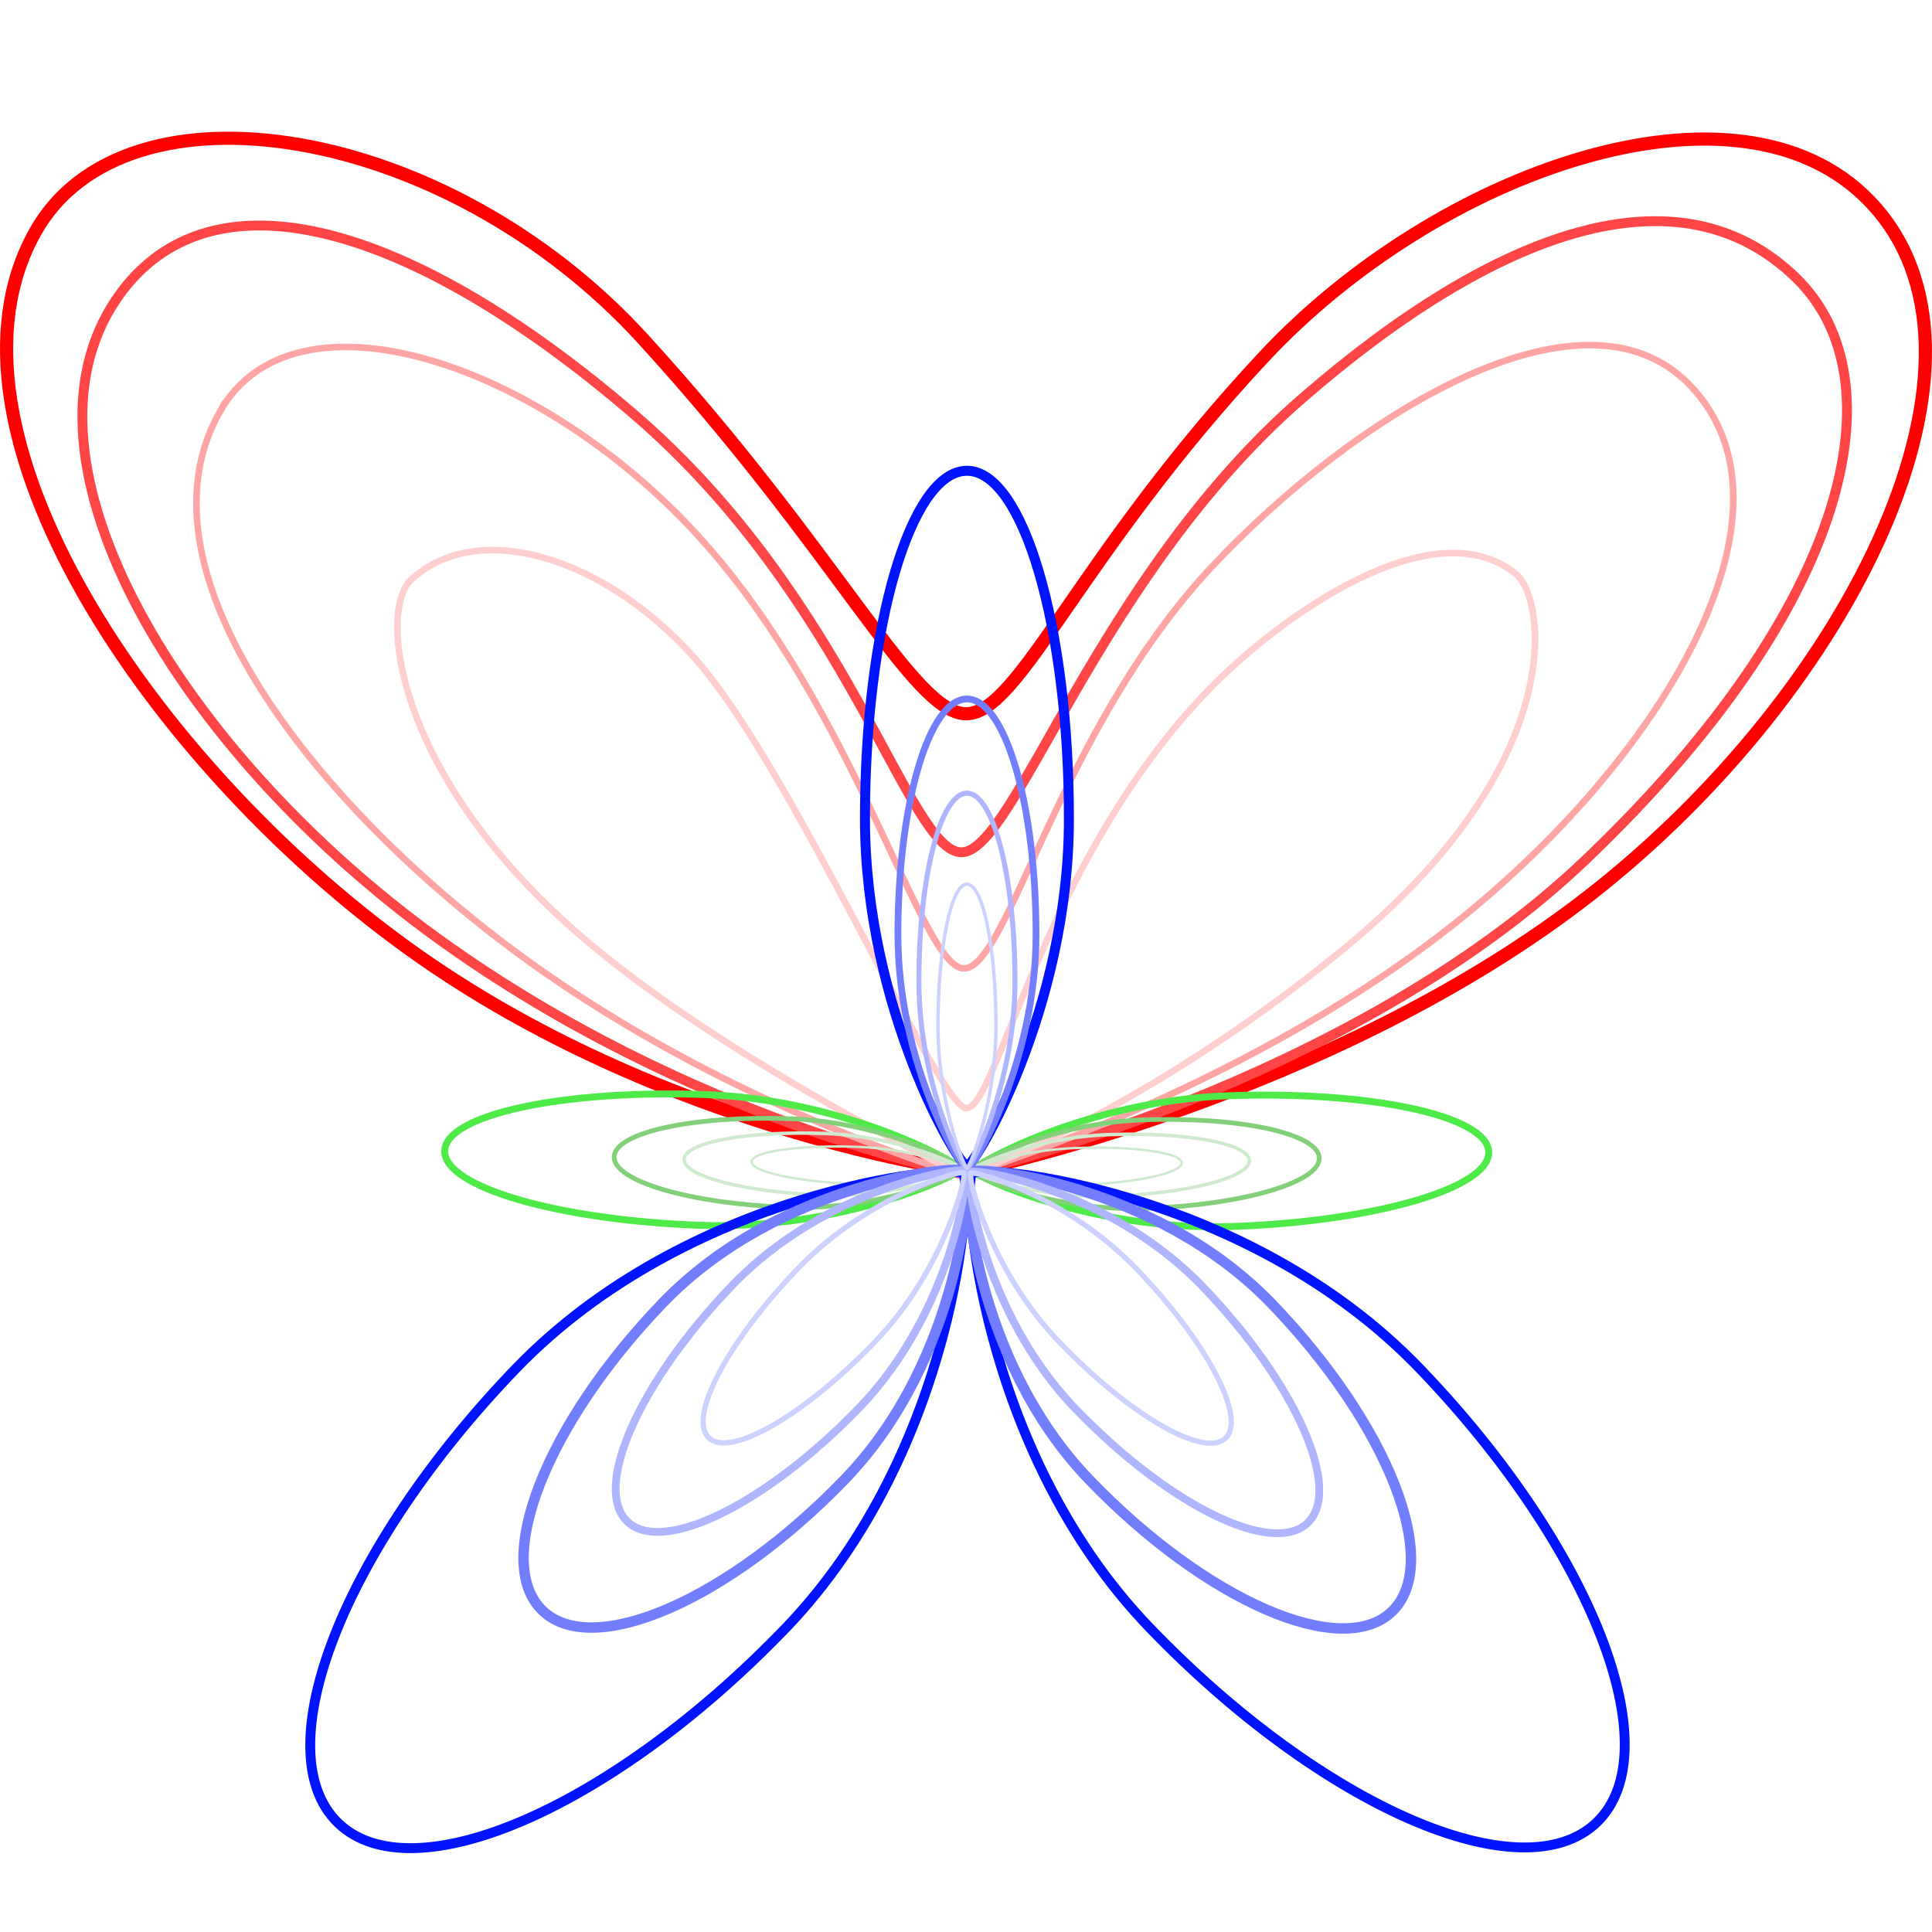
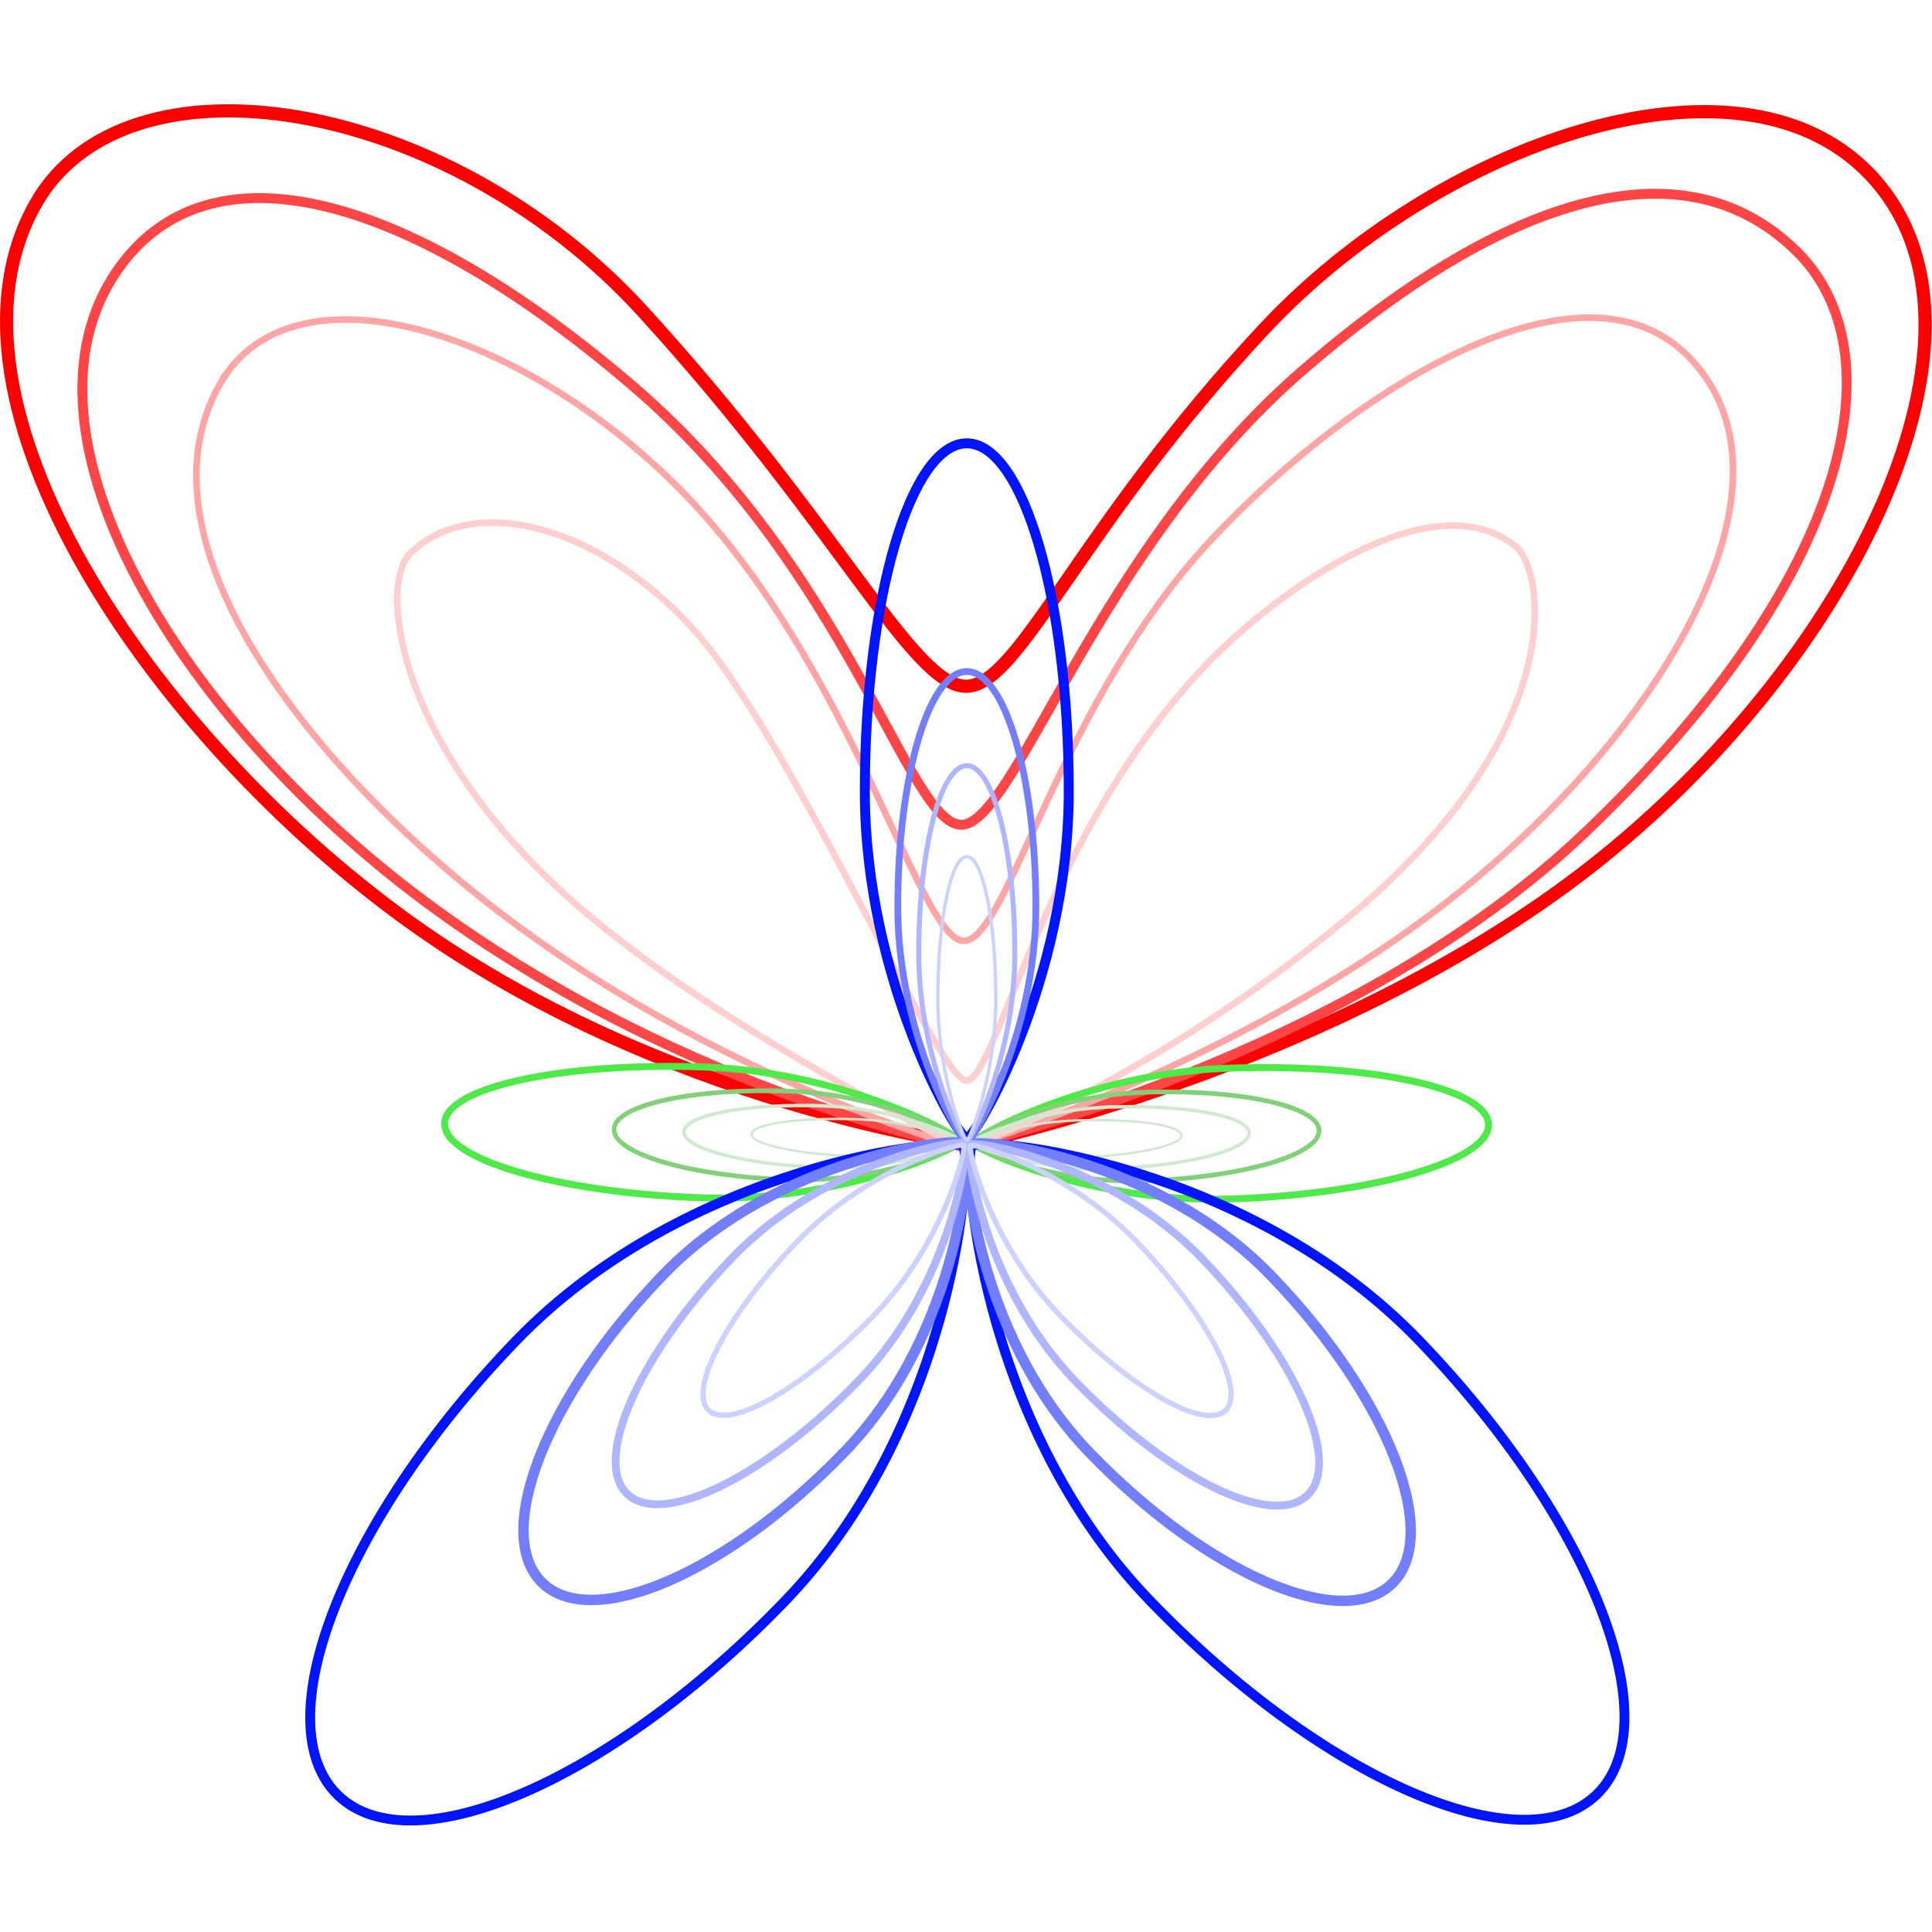
- <svg xmlns="http://www.w3.org/2000/svg" width="293.846" height="293.85" id="svg2" version="1.1">
+ <svg xmlns="http://www.w3.org/2000/svg" width="100" height="100" id="svg2" version="1.1">
  <defs id="defs4" />
-   <g id="layer1" transform="translate(-218.7274,-206.998)">
-     <path style="fill:none;stroke:#ff0000;stroke-width:2;stroke-linecap:butt;stroke-linejoin:miter;stroke-miterlimit:4;stroke-opacity:1;stroke-dasharray:none" d="m 224.124,242.212 c 13.75,-24.385 62.58,-16.294 92.342,16.275 29.762,32.568 41.126,57.069 49.221,57.069 8.095,0 17.172,-24.199 45.311,-54.328 26.281,-28.14 71.93,-44.491 92.037,-23.69 22.688,23.471 -2.733,74.439 -42.234,105.408 -39.501,30.969 -94.76,42.275 -94.76,42.275 0,0 -46.478,-5.968 -85.352,-34.054 -38.874,-28.086 -73.465,-78.983 -56.565,-108.954 z" id="path3913-2" />
-     <path style="fill:none;stroke:#ff4545;stroke-width:1.5;stroke-linecap:butt;stroke-linejoin:miter;stroke-miterlimit:4;stroke-opacity:1;stroke-dasharray:none" d="m 236.624,252.212 c 14.178,-20.338 44.924,-11.019 78.413,17.703 32.976,28.283 41.84,66.712 49.935,66.712 8.095,0 20.626,-41.924 51.74,-68.971 29.495,-25.64 57.46,-35.74 75.251,-18.333 15.569,15.233 8.695,49.439 -31.877,88.265 -36.264,34.703 -94.866,48.011 -94.866,48.011 0,0 -41.014,-7.775 -79.888,-35.862 -38.874,-28.086 -66.122,-72.547 -48.708,-97.525 z" id="path3913-2-2" />
-     <path style="fill:none;stroke:#ffa5a5;stroke-width:1px;stroke-linecap:butt;stroke-linejoin:miter;stroke-opacity:1" d="m 252.143,269.648 c 11.223,-19.903 48.455,-7.761 72.748,18.822 24.292,26.583 33.859,65.82 40.467,65.82 6.607,0 14.6,-36.367 37.567,-60.96 21.451,-22.969 56.378,-44.768 72.79,-27.79 18.519,19.157 -4.272,57.26 -36.513,82.538 -32.241,25.278 -73.934,37.73 -73.934,37.73 0,0 -34.642,-9.845 -66.372,-32.769 -31.73,-22.925 -60.547,-58.929 -46.753,-83.392 z" id="path3913" />
-     <path style="fill:none;stroke:#ffcece;stroke-width:1px;stroke-linecap:butt;stroke-linejoin:miter;stroke-opacity:1" d="m 281.25,295.184 c 9.896,-9.231 28.951,-3.811 42.926,11.68 15.018,16.646 37.252,68.678 41.538,68.678 4.643,0 11.682,-37.65 36.853,-63.638 10.83,-11.182 34.185,-27.813 46.719,-17.612 4.53,3.687 8.407,28.689 -26.156,57.002 -31.693,25.962 -57.862,34.516 -57.862,34.516 0,0 -34.107,-16.452 -56.372,-34.912 C 278.761,325.912 276.125,299.964 281.25,295.184 z" id="path3913-4" />
-     <g id="g4237" transform="translate(0,-12)">
-       <path id="path3061-7" d="m 325.988,385.48 c 21.688,0.774 38.94,10.625 38.914,11.344 -0.028,0.77 -17.936,9.314 -39.624,8.54 -21.688,-0.774 -39.11,-5.853 -38.914,-11.344 0.196,-5.491 17.936,-9.314 39.624,-8.54 z" style="fill:none;stroke:#4eeb48;stroke-width:1.048;stroke-miterlimit:4;stroke-opacity:1;stroke-dashoffset:0" />
-       <path id="path3061-3-9" d="m 338.968,389.153 c 14.686,0.524 26.369,7.195 26.351,7.682 -0.019,0.521 -12.146,6.307 -26.832,5.783 -14.686,-0.524 -26.484,-3.963 -26.351,-7.682 0.133,-3.718 12.146,-6.307 26.832,-5.783 z" style="fill:none;stroke:#82d178;stroke-width:0.71;stroke-miterlimit:4;stroke-opacity:1;stroke-dashoffset:0" />
-       <path id="path3061-3-5-0" d="m 344.164,391.394 c 11.721,0.418 21.068,5.103 21.056,5.441 -0.013,0.363 -9.669,4.345 -21.39,3.926 -11.721,-0.418 -21.148,-2.855 -21.056,-5.441 0.092,-2.587 9.669,-4.345 21.39,-3.926 z" style="fill:none;stroke:#d0eacf;stroke-width:0.529;stroke-miterlimit:4;stroke-opacity:1;stroke-dashoffset:0" />
-       <path id="path3061-3-5-9-3" d="m 349.193,393.43 c 8.861,0.316 15.951,3.194 15.944,3.399 -0.008,0.219 -7.284,2.57 -16.146,2.253 -8.861,-0.316 -16,-1.838 -15.944,-3.399 0.056,-1.561 7.284,-2.57 16.146,-2.253 z" style="fill:none;stroke:#cfe9cf;stroke-width:0.357;stroke-miterlimit:4;stroke-opacity:1;stroke-dashoffset:0" />
+   <g id="layer1" transform="translate(-218.7274,-400.848)">
+     <g id="g3008" transform="matrix(0.340257,0,0,0.340257,144.3039,328.9988)">
+       <path id="path3913-2" d="m 224.124,242.212 c 13.75,-24.385 62.58,-16.294 92.342,16.275 29.762,32.568 41.126,57.069 49.221,57.069 8.095,0 17.172,-24.199 45.311,-54.328 26.281,-28.14 71.93,-44.491 92.037,-23.69 22.688,23.471 -2.733,74.439 -42.234,105.408 -39.501,30.969 -94.76,42.275 -94.76,42.275 0,0 -46.478,-5.968 -85.352,-34.054 -38.874,-28.086 -73.465,-78.983 -56.565,-108.954 z" style="fill:none;stroke:#ff0000;stroke-width:2;stroke-linecap:butt;stroke-linejoin:miter;stroke-miterlimit:4;stroke-opacity:1;stroke-dasharray:none" />
+       <path id="path3913-2-2" d="m 236.624,252.212 c 14.178,-20.338 44.924,-11.019 78.413,17.703 32.976,28.283 41.84,66.712 49.935,66.712 8.095,0 20.626,-41.924 51.74,-68.971 29.495,-25.64 57.46,-35.74 75.251,-18.333 15.569,15.233 8.695,49.439 -31.877,88.265 -36.264,34.703 -94.866,48.011 -94.866,48.011 0,0 -41.014,-7.775 -79.888,-35.862 -38.874,-28.086 -66.122,-72.547 -48.708,-97.525 z" style="fill:none;stroke:#ff4545;stroke-width:1.5;stroke-linecap:butt;stroke-linejoin:miter;stroke-miterlimit:4;stroke-opacity:1;stroke-dasharray:none" />
+       <path id="path3913" d="m 252.143,269.648 c 11.223,-19.903 48.455,-7.761 72.748,18.822 24.292,26.583 33.859,65.82 40.467,65.82 6.607,0 14.6,-36.367 37.567,-60.96 21.451,-22.969 56.378,-44.768 72.79,-27.79 18.519,19.157 -4.272,57.26 -36.513,82.538 -32.241,25.278 -73.934,37.73 -73.934,37.73 0,0 -34.642,-9.845 -66.372,-32.769 -31.73,-22.925 -60.547,-58.929 -46.753,-83.392 z" style="fill:none;stroke:#ffa5a5;stroke-width:1px;stroke-linecap:butt;stroke-linejoin:miter;stroke-opacity:1" />
+       <path id="path3913-4" d="m 281.25,295.184 c 9.896,-9.231 28.951,-3.811 42.926,11.68 15.018,16.646 37.252,68.678 41.538,68.678 4.643,0 11.682,-37.65 36.853,-63.638 10.83,-11.182 34.185,-27.813 46.719,-17.612 4.53,3.687 8.407,28.689 -26.156,57.002 -31.693,25.962 -57.862,34.516 -57.862,34.516 0,0 -34.107,-16.452 -56.372,-34.912 C 278.761,325.912 276.125,299.964 281.25,295.184 z" style="fill:none;stroke:#ffcece;stroke-width:1px;stroke-linecap:butt;stroke-linejoin:miter;stroke-opacity:1" />
+       <g transform="translate(0,-12)" id="g4237">
+         <path style="fill:none;stroke:#4eeb48;stroke-width:1.048;stroke-miterlimit:4;stroke-opacity:1;stroke-dashoffset:0" d="m 325.988,385.48 c 21.688,0.774 38.94,10.625 38.914,11.344 -0.028,0.77 -17.936,9.314 -39.624,8.54 -21.688,-0.774 -39.11,-5.853 -38.914,-11.344 0.196,-5.491 17.936,-9.314 39.624,-8.54 z" id="path3061-7" />
+         <path style="fill:none;stroke:#82d178;stroke-width:0.71;stroke-miterlimit:4;stroke-opacity:1;stroke-dashoffset:0" d="m 338.968,389.153 c 14.686,0.524 26.369,7.195 26.351,7.682 -0.019,0.521 -12.146,6.307 -26.832,5.783 -14.686,-0.524 -26.484,-3.963 -26.351,-7.682 0.133,-3.718 12.146,-6.307 26.832,-5.783 z" id="path3061-3-9" />
+         <path style="fill:none;stroke:#d0eacf;stroke-width:0.529;stroke-miterlimit:4;stroke-opacity:1;stroke-dashoffset:0" d="m 344.164,391.394 c 11.721,0.418 21.068,5.103 21.056,5.441 -0.013,0.363 -9.669,4.345 -21.39,3.926 -11.721,-0.418 -21.148,-2.855 -21.056,-5.441 0.092,-2.587 9.669,-4.345 21.39,-3.926 z" id="path3061-3-5-0" />
+         <path style="fill:none;stroke:#cfe9cf;stroke-width:0.357;stroke-miterlimit:4;stroke-opacity:1;stroke-dashoffset:0" d="m 349.193,393.43 c 8.861,0.316 15.951,3.194 15.944,3.399 -0.008,0.219 -7.284,2.57 -16.146,2.253 -8.861,-0.316 -16,-1.838 -15.944,-3.399 0.056,-1.561 7.284,-2.57 16.146,-2.253 z" id="path3061-3-5-9-3" />
+       </g>
+       <path id="path3061-2-9" d="m 338.174,454.678 c 26.232,-27.253 28.514,-67.75 27.032,-69.176 -1.588,-1.529 -41.82,2.44 -68.052,29.692 -26.232,27.253 -38.315,58.184 -26.987,69.087 11.327,10.903 41.775,-2.351 68.007,-29.603 z" style="fill:none;stroke:#0014ff;stroke-width:1.5;stroke-miterlimit:4;stroke-opacity:1;stroke-dasharray:none;stroke-dashoffset:0" />
+       <g id="g4237-4" transform="matrix(-1,0,0,1,731.5222,-11.82353)">
+         <path style="fill:none;stroke:#4eeb48;stroke-width:1.048;stroke-miterlimit:4;stroke-opacity:1;stroke-dashoffset:0" d="m 325.988,385.48 c 21.688,0.774 38.94,10.625 38.914,11.344 -0.028,0.77 -17.936,9.314 -39.624,8.54 -21.688,-0.774 -39.11,-5.853 -38.914,-11.344 0.196,-5.491 17.936,-9.314 39.624,-8.54 z" id="path3061-7-7" />
+         <path style="fill:none;stroke:#82d178;stroke-width:0.71;stroke-miterlimit:4;stroke-opacity:1;stroke-dashoffset:0" d="m 338.968,389.153 c 14.686,0.524 26.369,7.195 26.351,7.682 -0.019,0.521 -12.146,6.307 -26.832,5.783 -14.686,-0.524 -26.484,-3.963 -26.351,-7.682 0.133,-3.718 12.146,-6.307 26.832,-5.783 z" id="path3061-3-9-6" />
+         <path style="fill:none;stroke:#d0eacf;stroke-width:0.529;stroke-miterlimit:4;stroke-opacity:1;stroke-dashoffset:0" d="m 344.164,391.394 c 11.721,0.418 21.068,5.103 21.056,5.441 -0.013,0.363 -9.669,4.345 -21.39,3.926 -11.721,-0.418 -21.148,-2.855 -21.056,-5.441 0.092,-2.587 9.669,-4.345 21.39,-3.926 z" id="path3061-3-5-0-8" />
+         <path style="fill:none;stroke:#cfe9cf;stroke-width:0.357;stroke-miterlimit:4;stroke-opacity:1;stroke-dashoffset:0" d="m 349.193,393.43 c 8.861,0.316 15.951,3.194 15.944,3.399 -0.008,0.219 -7.284,2.57 -16.146,2.253 -8.861,-0.316 -16,-1.838 -15.944,-3.399 0.056,-1.561 7.284,-2.57 16.146,-2.253 z" id="path3061-3-5-9-3-1" />
+       </g>
+       <path id="path3061-3-2-0" d="m 347.292,431.915 c 17.763,-18.454 19.279,-45.817 18.275,-46.783 -1.076,-1.035 -28.289,1.592 -46.052,20.046 -17.763,18.455 -25.945,39.4 -18.275,46.783 7.67,7.383 28.289,-1.592 46.052,-20.046 z" style="fill:none;stroke:#737eff;stroke-width:1.585;stroke-miterlimit:4;stroke-opacity:1;stroke-dashoffset:0" />
+       <path id="path3061-2" d="m 393.583,454.568 c -26.232,-27.253 -28.47,-67.66 -26.987,-69.087 1.588,-1.529 41.775,2.351 68.007,29.603 26.232,27.253 38.315,58.184 26.987,69.087 -11.327,10.903 -41.775,-2.351 -68.007,-29.603 z" style="fill:none;stroke:#0014ff;stroke-width:1.5;stroke-miterlimit:4;stroke-opacity:1;stroke-dasharray:none;stroke-dashoffset:0" />
+       <path id="path3061-3-2" d="m 384.398,432.05 c -17.763,-18.454 -19.279,-45.817 -18.275,-46.783 1.076,-1.035 28.289,1.592 46.052,20.046 17.763,18.455 25.945,39.4 18.275,46.783 -7.67,7.383 -28.289,-1.592 -46.052,-20.046 z" style="fill:none;stroke:#737eff;stroke-width:1.585;stroke-miterlimit:4;stroke-opacity:1;stroke-dashoffset:0" />
+       <path id="path3061" d="m 381.306,331.489 c 0,29.209 -14.389,52.888 -15.51,52.888 -1.201,0 -15.51,-23.679 -15.51,-52.888 0,-29.209 6.944,-52.888 15.51,-52.888 8.566,0 15.51,23.679 15.51,52.888 z" style="fill:none;stroke:#0014ff;stroke-width:1.518;stroke-miterlimit:4;stroke-opacity:1;stroke-dashoffset:0" />
+       <path id="path3061-3" d="m 376.304,349.125 c 0,19.78 -9.744,35.814 -10.503,35.814 -0.813,0 -10.503,-16.035 -10.503,-35.814 0,-19.78 4.702,-35.814 10.503,-35.814 5.801,0 10.503,16.034 10.503,35.814 z" style="fill:none;stroke:#737eff;stroke-width:1.028;stroke-miterlimit:4;stroke-opacity:1;stroke-dashoffset:0" />
+       <path id="path3061-3-5-7-2" d="m 349.47,421.048 c 14.177,-14.728 16.705,-35.297 16.007,-35.969 -0.748,-0.72 -21.156,2.639 -35.333,17.367 -14.177,14.728 -21.343,30.833 -16.007,35.969 5.337,5.137 21.156,-2.639 35.333,-17.367 z" style="fill:none;stroke:#afb5ff;stroke-width:1.181;stroke-miterlimit:4;stroke-opacity:1;stroke-dashoffset:0" />
+       <path id="path3061-3-5-7" d="m 382.286,421.251 c -14.177,-14.728 -16.705,-35.297 -16.007,-35.969 0.748,-0.72 21.156,2.639 35.333,17.367 14.177,14.728 21.343,30.833 16.007,35.969 -5.337,5.137 -21.156,-2.639 -35.333,-17.367 z" style="fill:none;stroke:#afb5ff;stroke-width:1.181;stroke-miterlimit:4;stroke-opacity:1;stroke-dashoffset:0" />
+       <path id="path3061-3-5" d="m 373.102,356.221 c 0,15.786 -6.779,28.583 -7.307,28.583 -0.566,0 -7.307,-12.797 -7.307,-28.583 0,-15.786 3.272,-28.583 7.307,-28.583 4.036,0 7.307,12.797 7.307,28.583 z" style="fill:none;stroke:#afb5ff;stroke-width:0.766;stroke-miterlimit:4;stroke-opacity:1;stroke-dashoffset:0" />
+       <path id="path3061-3-5-9-0" d="m 379.898,411.18 c -10.718,-11.135 -13.998,-25.368 -13.577,-25.773 0.451,-0.435 14.519,3.415 25.236,14.55 10.718,11.135 16.796,22.674 13.577,25.773 -3.22,3.099 -14.518,-3.415 -25.236,-14.55 z" style="fill:none;stroke:#cdd1ff;stroke-width:0.797;stroke-miterlimit:4;stroke-opacity:1;stroke-dashoffset:0" />
+       <path id="path3061-3-5-9" d="m 370.21,363.084 c 0,11.934 -4.09,21.609 -4.409,21.609 -0.341,0 -4.409,-9.675 -4.409,-21.609 0,-11.934 1.974,-21.609 4.409,-21.609 2.435,0 4.409,9.675 4.409,21.609 z" style="fill:none;stroke:#cdd1ff;stroke-width:0.517;stroke-miterlimit:4;stroke-opacity:1;stroke-dashoffset:0" />
+       <path id="path3061-3-5-9-0-5" d="m 351.769,411.133 c 10.718,-11.135 13.998,-25.368 13.577,-25.773 -0.451,-0.435 -14.519,3.415 -25.236,14.55 -10.718,11.135 -16.796,22.674 -13.577,25.773 3.22,3.099 14.518,-3.415 25.236,-14.55 z" style="fill:none;stroke:#cdd1ff;stroke-width:0.797;stroke-miterlimit:4;stroke-opacity:1;stroke-dashoffset:0" />
    </g>
-     <path style="fill:none;stroke:#0014ff;stroke-width:1.5;stroke-miterlimit:4;stroke-opacity:1;stroke-dasharray:none;stroke-dashoffset:0" d="m 338.174,454.678 c 26.232,-27.253 28.514,-67.75 27.032,-69.176 -1.588,-1.529 -41.82,2.44 -68.052,29.692 -26.232,27.253 -38.315,58.184 -26.987,69.087 11.327,10.903 41.775,-2.351 68.007,-29.603 z" id="path3061-2-9" />
-     <g transform="matrix(-1,0,0,1,731.5222,-11.82353)" id="g4237-4">
-       <path id="path3061-7-7" d="m 325.988,385.48 c 21.688,0.774 38.94,10.625 38.914,11.344 -0.028,0.77 -17.936,9.314 -39.624,8.54 -21.688,-0.774 -39.11,-5.853 -38.914,-11.344 0.196,-5.491 17.936,-9.314 39.624,-8.54 z" style="fill:none;stroke:#4eeb48;stroke-width:1.048;stroke-miterlimit:4;stroke-opacity:1;stroke-dashoffset:0" />
-       <path id="path3061-3-9-6" d="m 338.968,389.153 c 14.686,0.524 26.369,7.195 26.351,7.682 -0.019,0.521 -12.146,6.307 -26.832,5.783 -14.686,-0.524 -26.484,-3.963 -26.351,-7.682 0.133,-3.718 12.146,-6.307 26.832,-5.783 z" style="fill:none;stroke:#82d178;stroke-width:0.71;stroke-miterlimit:4;stroke-opacity:1;stroke-dashoffset:0" />
-       <path id="path3061-3-5-0-8" d="m 344.164,391.394 c 11.721,0.418 21.068,5.103 21.056,5.441 -0.013,0.363 -9.669,4.345 -21.39,3.926 -11.721,-0.418 -21.148,-2.855 -21.056,-5.441 0.092,-2.587 9.669,-4.345 21.39,-3.926 z" style="fill:none;stroke:#d0eacf;stroke-width:0.529;stroke-miterlimit:4;stroke-opacity:1;stroke-dashoffset:0" />
-       <path id="path3061-3-5-9-3-1" d="m 349.193,393.43 c 8.861,0.316 15.951,3.194 15.944,3.399 -0.008,0.219 -7.284,2.57 -16.146,2.253 -8.861,-0.316 -16,-1.838 -15.944,-3.399 0.056,-1.561 7.284,-2.57 16.146,-2.253 z" style="fill:none;stroke:#cfe9cf;stroke-width:0.357;stroke-miterlimit:4;stroke-opacity:1;stroke-dashoffset:0" />
-     </g>
-     <path style="fill:none;stroke:#737eff;stroke-width:1.585;stroke-miterlimit:4;stroke-opacity:1;stroke-dashoffset:0" d="m 347.292,431.915 c 17.763,-18.454 19.279,-45.817 18.275,-46.783 -1.076,-1.035 -28.289,1.592 -46.052,20.046 -17.763,18.455 -25.945,39.4 -18.275,46.783 7.67,7.383 28.289,-1.592 46.052,-20.046 z" id="path3061-3-2-0" />
-     <path style="fill:none;stroke:#0014ff;stroke-width:1.5;stroke-miterlimit:4;stroke-opacity:1;stroke-dasharray:none;stroke-dashoffset:0" d="m 393.583,454.568 c -26.232,-27.253 -28.47,-67.66 -26.987,-69.087 1.588,-1.529 41.775,2.351 68.007,29.603 26.232,27.253 38.315,58.184 26.987,69.087 -11.327,10.903 -41.775,-2.351 -68.007,-29.603 z" id="path3061-2" />
-     <path style="fill:none;stroke:#737eff;stroke-width:1.585;stroke-miterlimit:4;stroke-opacity:1;stroke-dashoffset:0" d="m 384.398,432.05 c -17.763,-18.454 -19.279,-45.817 -18.275,-46.783 1.076,-1.035 28.289,1.592 46.052,20.046 17.763,18.455 25.945,39.4 18.275,46.783 -7.67,7.383 -28.289,-1.592 -46.052,-20.046 z" id="path3061-3-2" />
-     <path style="fill:none;stroke:#0014ff;stroke-width:1.518;stroke-miterlimit:4;stroke-opacity:1;stroke-dashoffset:0" d="m 381.306,331.489 c 0,29.209 -14.389,52.888 -15.51,52.888 -1.201,0 -15.51,-23.679 -15.51,-52.888 0,-29.209 6.944,-52.888 15.51,-52.888 8.566,0 15.51,23.679 15.51,52.888 z" id="path3061" />
-     <path style="fill:none;stroke:#737eff;stroke-width:1.028;stroke-miterlimit:4;stroke-opacity:1;stroke-dashoffset:0" d="m 376.304,349.125 c 0,19.78 -9.744,35.814 -10.503,35.814 -0.813,0 -10.503,-16.035 -10.503,-35.814 0,-19.78 4.702,-35.814 10.503,-35.814 5.801,0 10.503,16.034 10.503,35.814 z" id="path3061-3" />
-     <path style="fill:none;stroke:#afb5ff;stroke-width:1.181;stroke-miterlimit:4;stroke-opacity:1;stroke-dashoffset:0" d="m 349.47,421.048 c 14.177,-14.728 16.705,-35.297 16.007,-35.969 -0.748,-0.72 -21.156,2.639 -35.333,17.367 -14.177,14.728 -21.343,30.833 -16.007,35.969 5.337,5.137 21.156,-2.639 35.333,-17.367 z" id="path3061-3-5-7-2" />
-     <path style="fill:none;stroke:#afb5ff;stroke-width:1.181;stroke-miterlimit:4;stroke-opacity:1;stroke-dashoffset:0" d="m 382.286,421.251 c -14.177,-14.728 -16.705,-35.297 -16.007,-35.969 0.748,-0.72 21.156,2.639 35.333,17.367 14.177,14.728 21.343,30.833 16.007,35.969 -5.337,5.137 -21.156,-2.639 -35.333,-17.367 z" id="path3061-3-5-7" />
-     <path style="fill:none;stroke:#afb5ff;stroke-width:0.766;stroke-miterlimit:4;stroke-opacity:1;stroke-dashoffset:0" d="m 373.102,356.221 c 0,15.786 -6.779,28.583 -7.307,28.583 -0.566,0 -7.307,-12.797 -7.307,-28.583 0,-15.786 3.272,-28.583 7.307,-28.583 4.036,0 7.307,12.797 7.307,28.583 z" id="path3061-3-5" />
-     <path style="fill:none;stroke:#cdd1ff;stroke-width:0.797;stroke-miterlimit:4;stroke-opacity:1;stroke-dashoffset:0" d="m 379.898,411.18 c -10.718,-11.135 -13.998,-25.368 -13.577,-25.773 0.451,-0.435 14.519,3.415 25.236,14.55 10.718,11.135 16.796,22.674 13.577,25.773 -3.22,3.099 -14.518,-3.415 -25.236,-14.55 z" id="path3061-3-5-9-0" />
-     <path style="fill:none;stroke:#cdd1ff;stroke-width:0.517;stroke-miterlimit:4;stroke-opacity:1;stroke-dashoffset:0" d="m 370.21,363.084 c 0,11.934 -4.09,21.609 -4.409,21.609 -0.341,0 -4.409,-9.675 -4.409,-21.609 0,-11.934 1.974,-21.609 4.409,-21.609 2.435,0 4.409,9.675 4.409,21.609 z" id="path3061-3-5-9" />
-     <path style="fill:none;stroke:#cdd1ff;stroke-width:0.797;stroke-miterlimit:4;stroke-opacity:1;stroke-dashoffset:0" d="m 351.769,411.133 c 10.718,-11.135 13.998,-25.368 13.577,-25.773 -0.451,-0.435 -14.519,3.415 -25.236,14.55 -10.718,11.135 -16.796,22.674 -13.577,25.773 3.22,3.099 14.518,-3.415 25.236,-14.55 z" id="path3061-3-5-9-0-5" />
  </g>
</svg>
